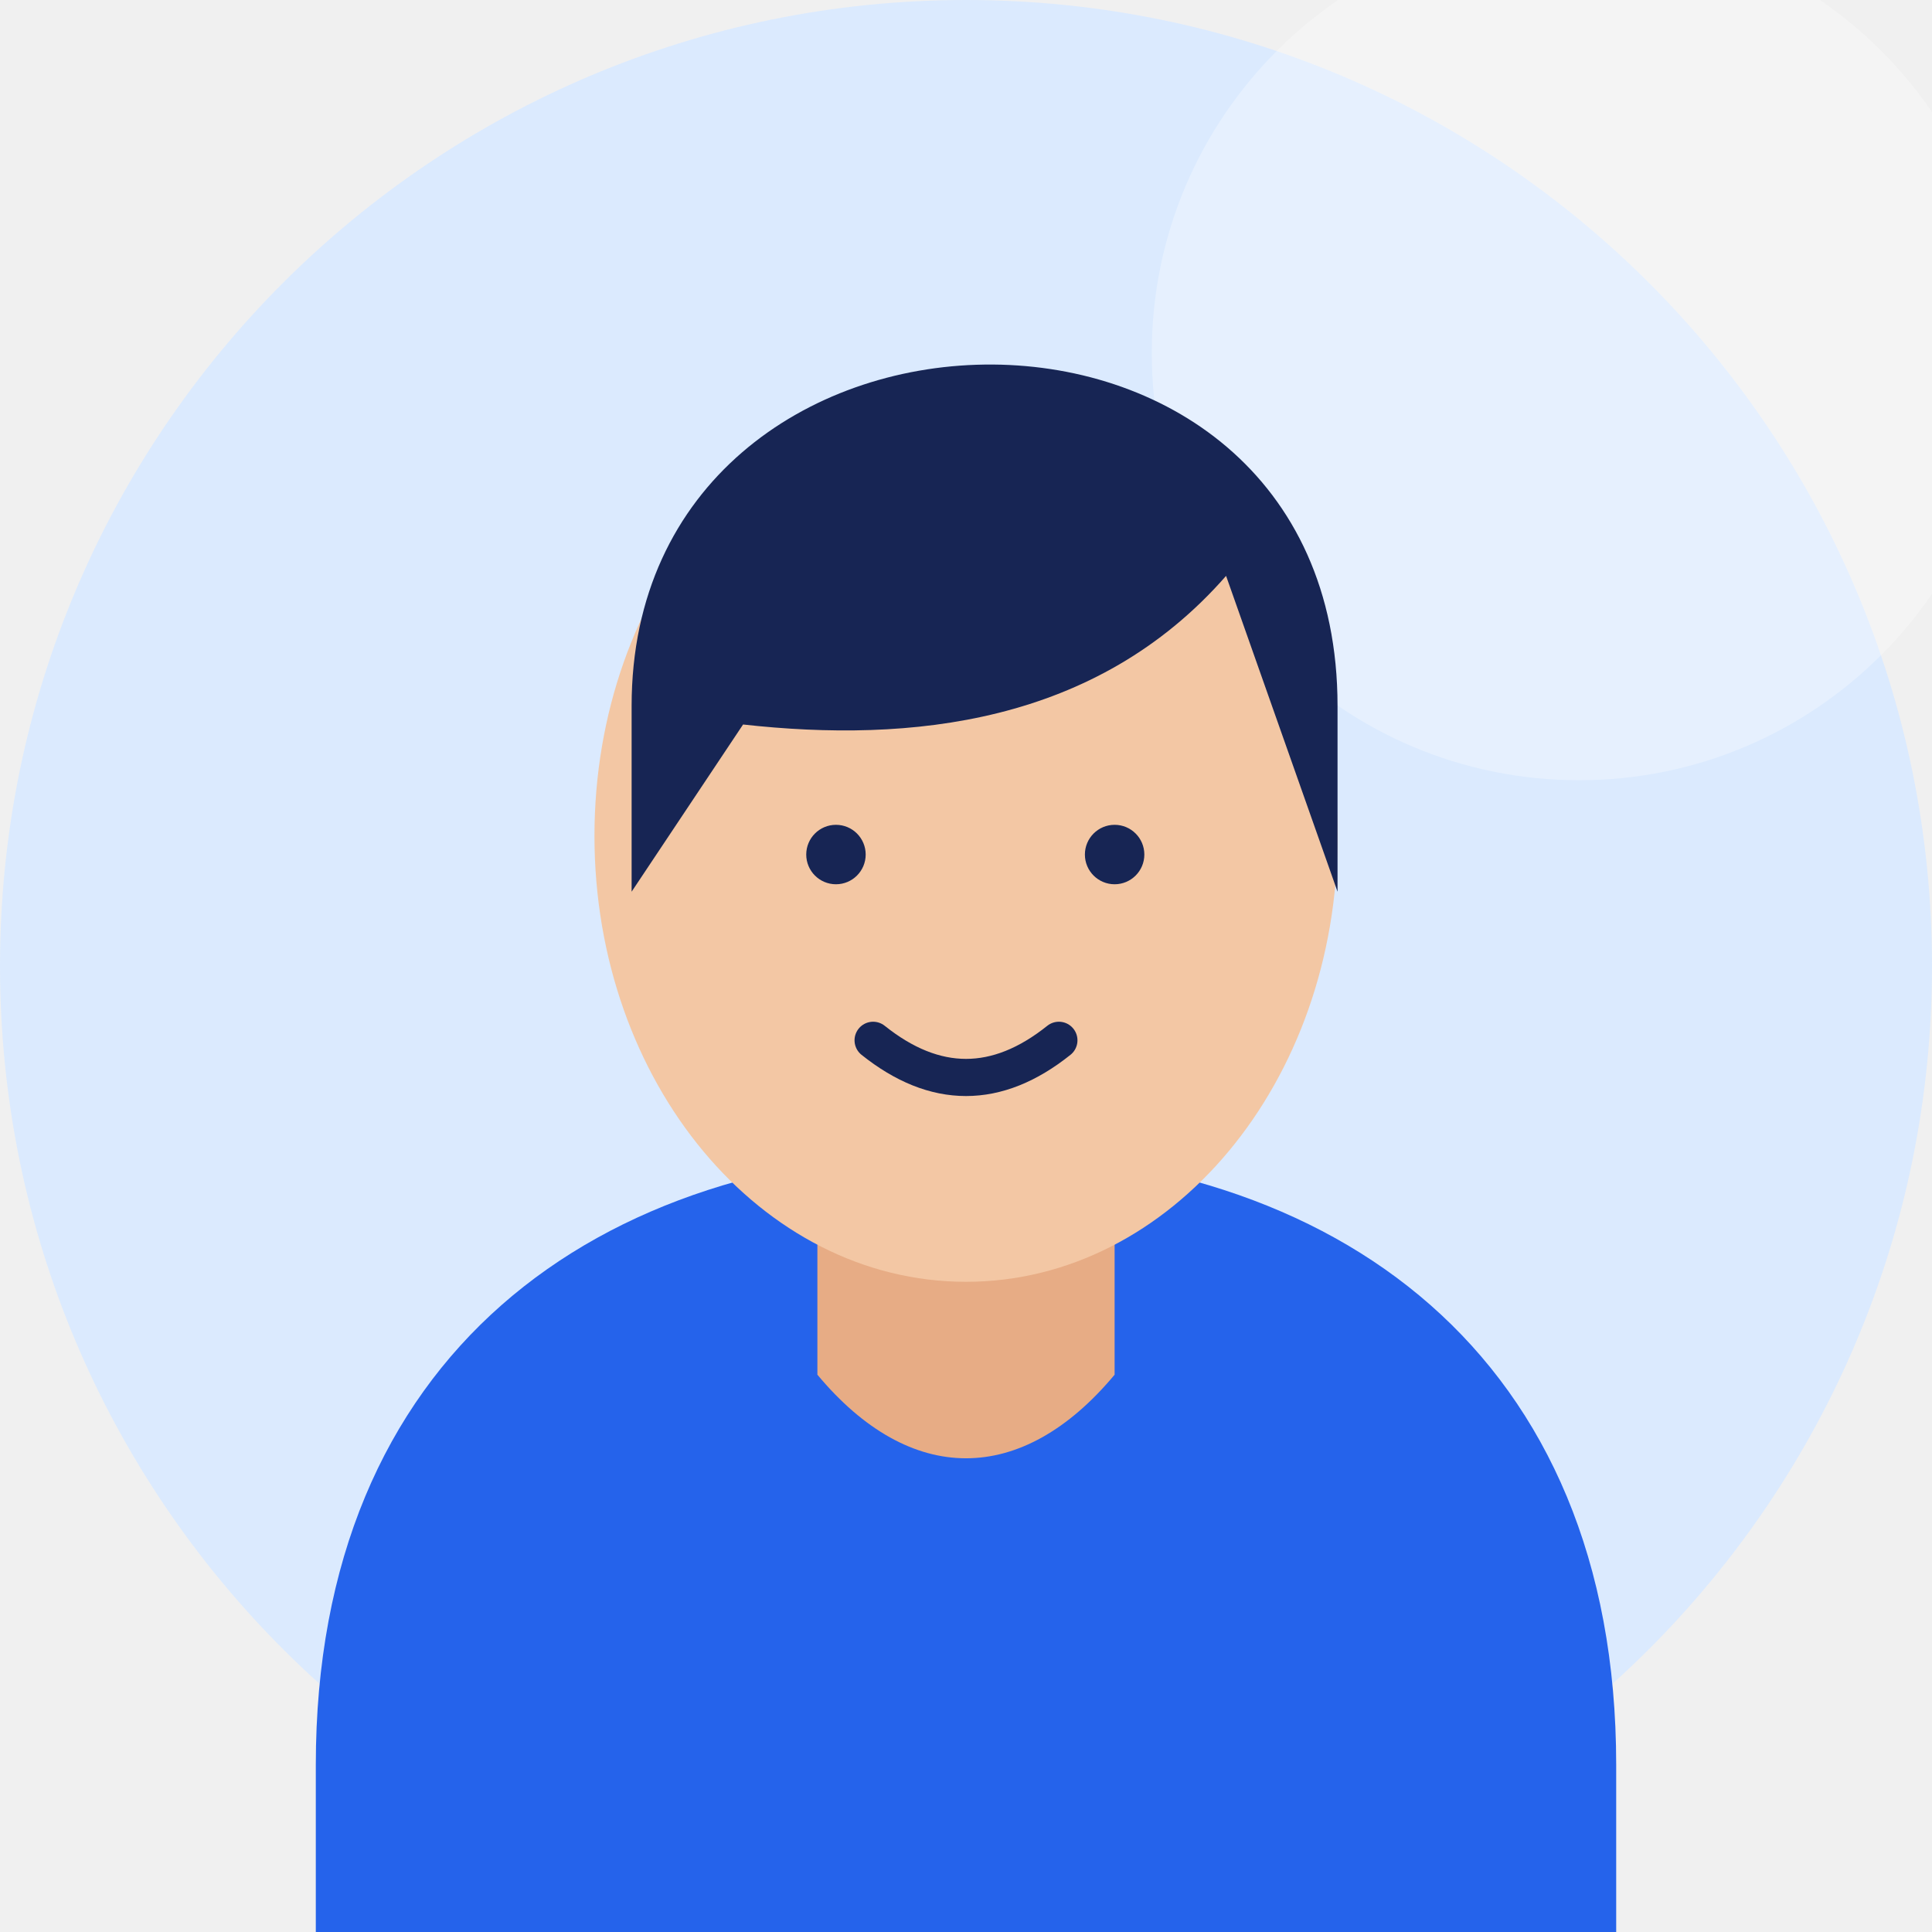
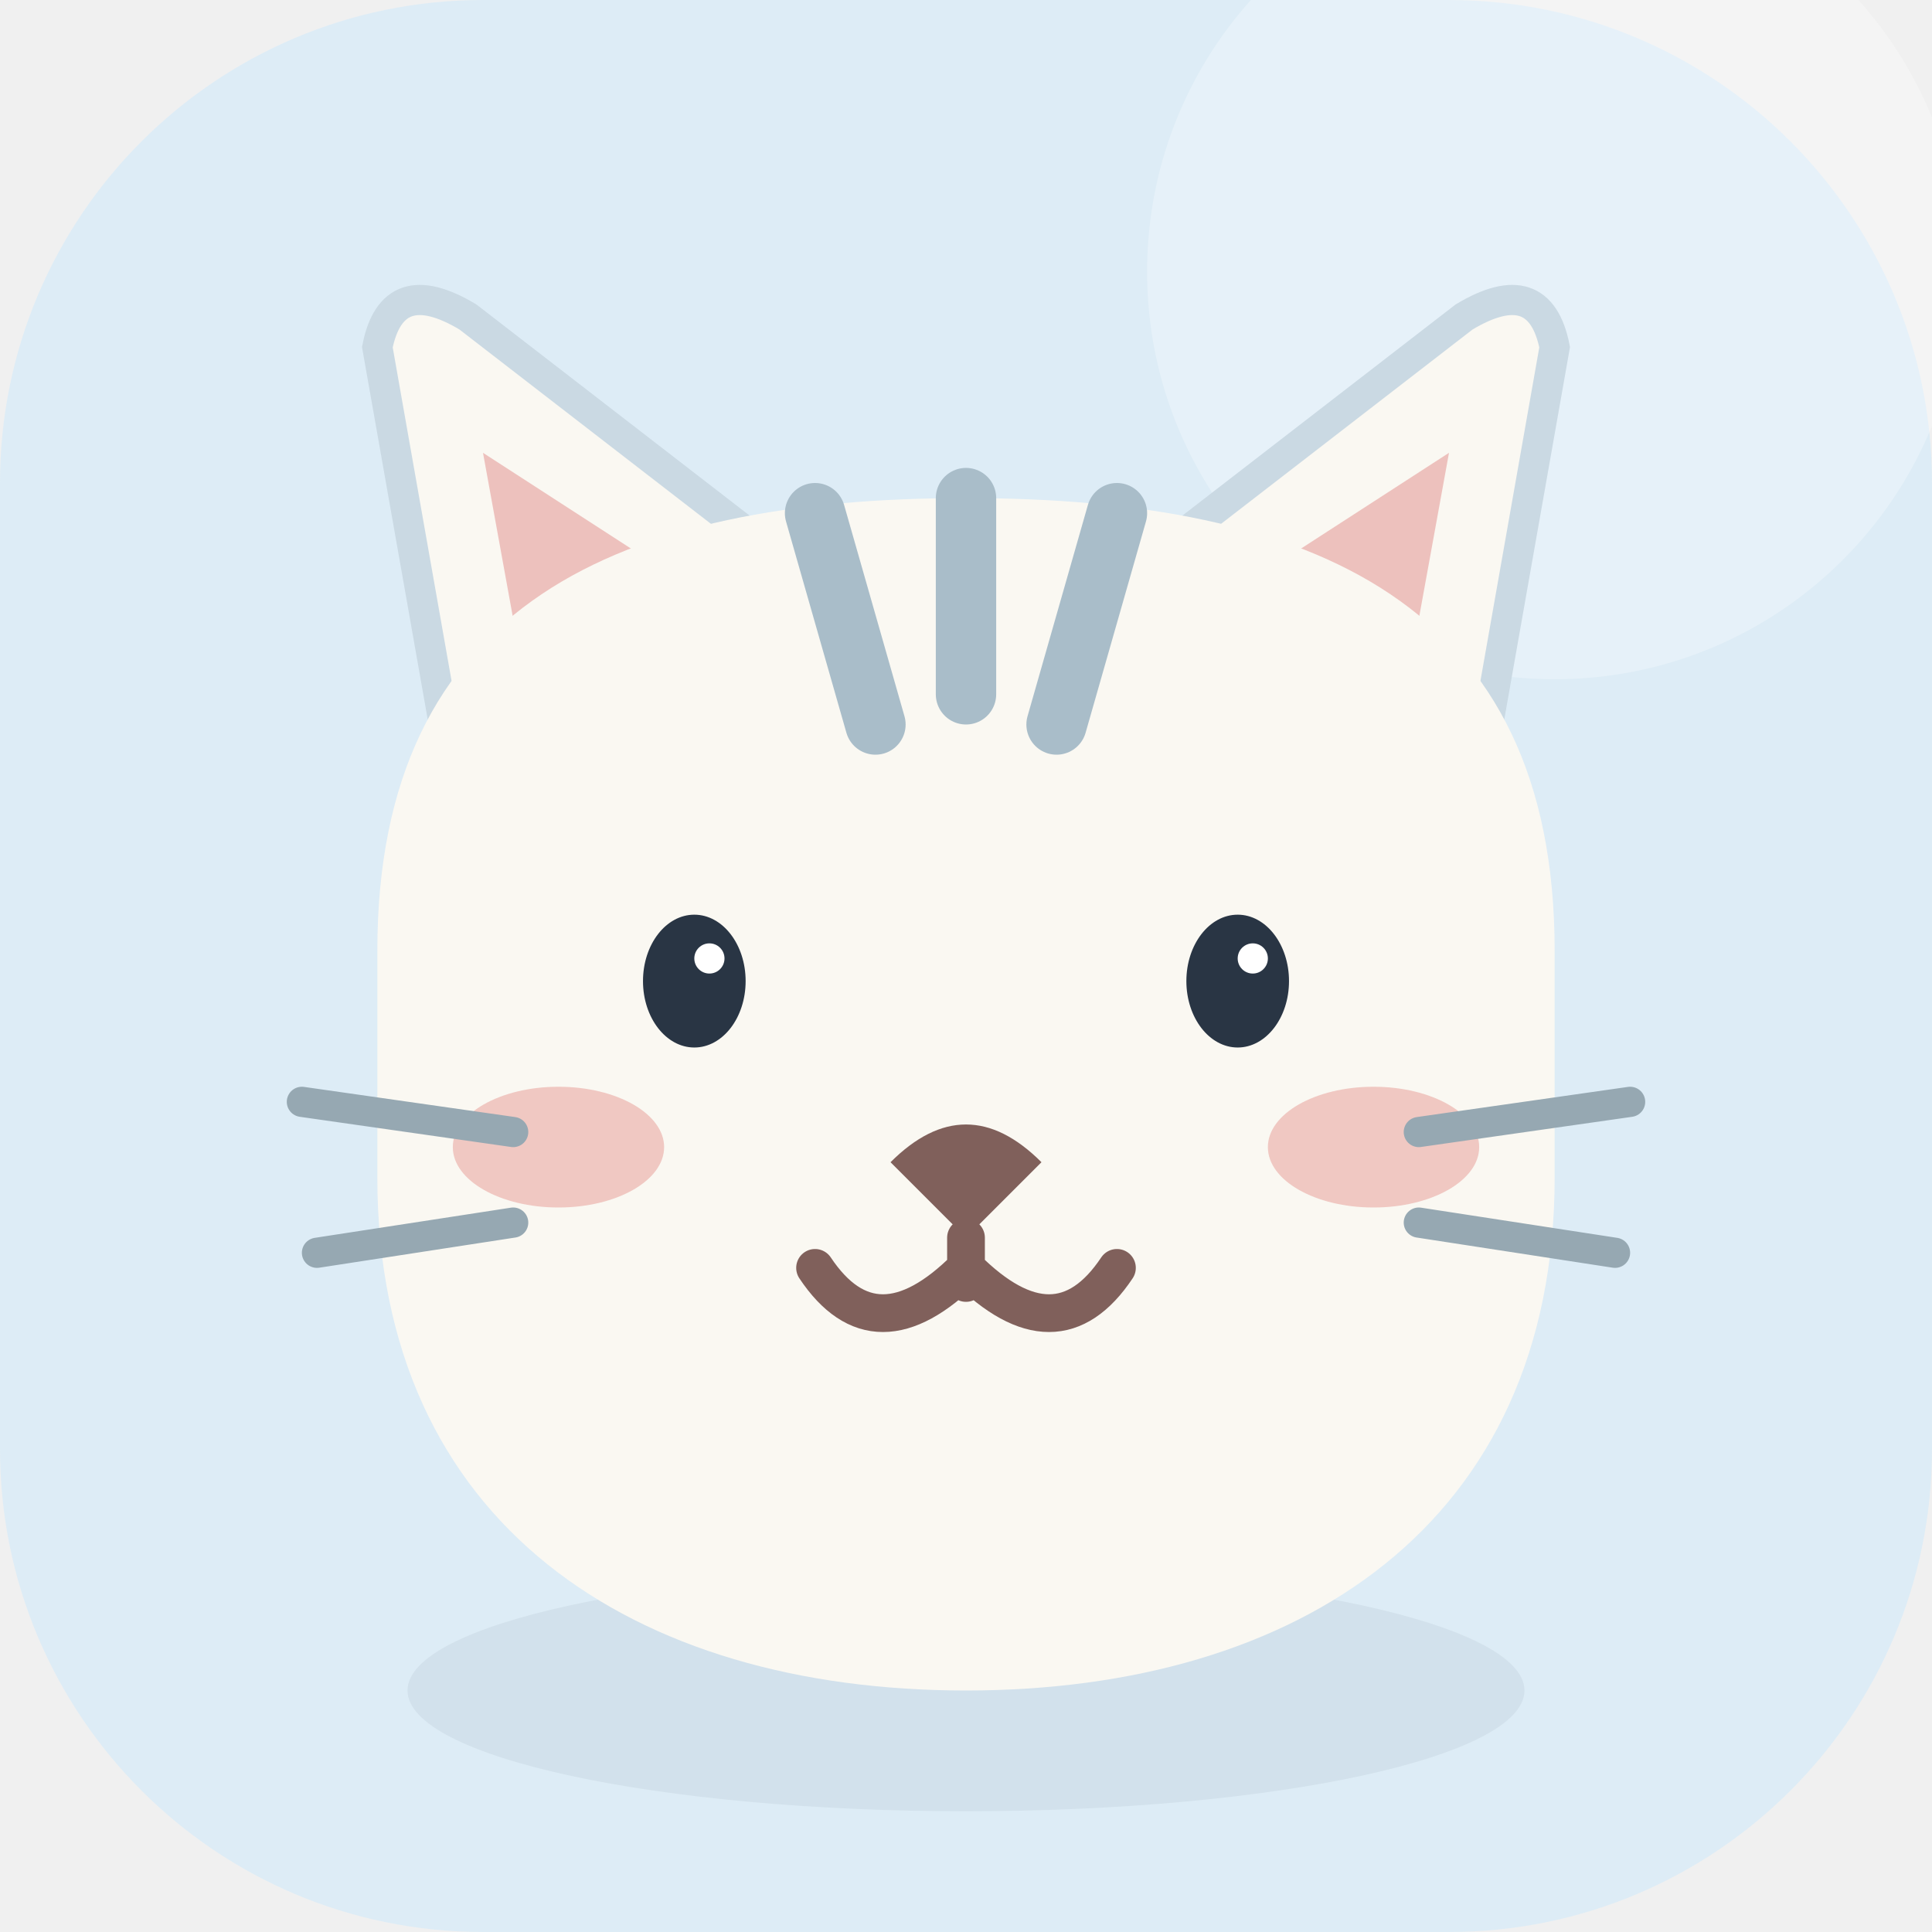
- <svg xmlns="http://www.w3.org/2000/svg" viewBox="0 0 104 104">
-   <rect width="104" height="104" rx="52" fill="#DBEAFE" />
-   <circle cx="85" cy="19" r="23" fill="white" opacity=".3" />
-   <path d="M17 104v-9c0-22 15-33 35-33s35 11 35 33v9" fill="#2563EB" />
-   <path d="M44 60h16v14c-5 6-11 6-16 0" fill="#E7AC85" />
-   <ellipse cx="52" cy="45" rx="20" ry="24" fill="#F3C7A4" />
-   <path d="M34 48V38c0-24 38-25 38 0v10l-6-17c-7 8-17 9-26 8Z" fill="#172554" />
-   <circle cx="45" cy="46" r="1.6" fill="#172554" />
-   <circle cx="60" cy="46" r="1.6" fill="#172554" />
-   <path d="M47 56q5 4 10 0" fill="none" stroke="#172554" stroke-width="2" stroke-linecap="round" />
+ <svg xmlns="http://www.w3.org/2000/svg" viewBox="0 0 128 128">
+   <rect width="128" height="128" rx="32" fill="#DDECF6" />
+   <circle cx="103" cy="18" r="27" fill="#FFF" opacity=".28" />
+   <ellipse cx="64" cy="112" rx="37" ry="8" fill="#263449" opacity=".06" />
+   <path d="M31 57 25 23Q26 18 31 21L53 38M75 38l22-17q5-3 6 2l-6 34" fill="#FAF8F2" stroke="#CAD9E3" stroke-width="2" />
+   <path d="m32 30 4 22 13-11m30 0 13 11 4-22" fill="#EDC1BD" />
+   <path d="M25 63c0-23 16-30 39-30s39 7 39 30v15c0 23-17 34-39 34S25 101 25 78Z" fill="#FAF8F2" />
+   <path d="M54 34 58 48m6-15v13m10-12-4 14" stroke="#A9BDC9" stroke-width="4" stroke-linecap="round" />
+   <g fill="#293544">
+     <ellipse cx="46" cy="65" rx="3.4" ry="4.4" />
+     <ellipse cx="82" cy="65" rx="3.4" ry="4.4" />
+   </g>
+   <g fill="#fff">
+     <circle cx="47" cy="63.5" r="1" />
+     <circle cx="83" cy="63.5" r="1" />
+   </g>
+   <g fill="#E7A09A" opacity=".55">
+     <ellipse cx="37" cy="76" rx="7" ry="4" />
+     <ellipse cx="91" cy="76" rx="7" ry="4" />
+   </g>
+   <path d="M59 77q5-5 10 0l-5 5Z" fill="#80605B" />
+   <path d="M64 82v3m0-1q-6 6-10 0m10 0q6 6 10 0" fill="none" stroke="#80605B" stroke-width="2.5" stroke-linecap="round" />
+   <path d="m20 73 14 2m-13 8 13-2m74-8-14 2m13 8-13-2" stroke="#96A8B2" stroke-width="2" stroke-linecap="round" />
</svg>
